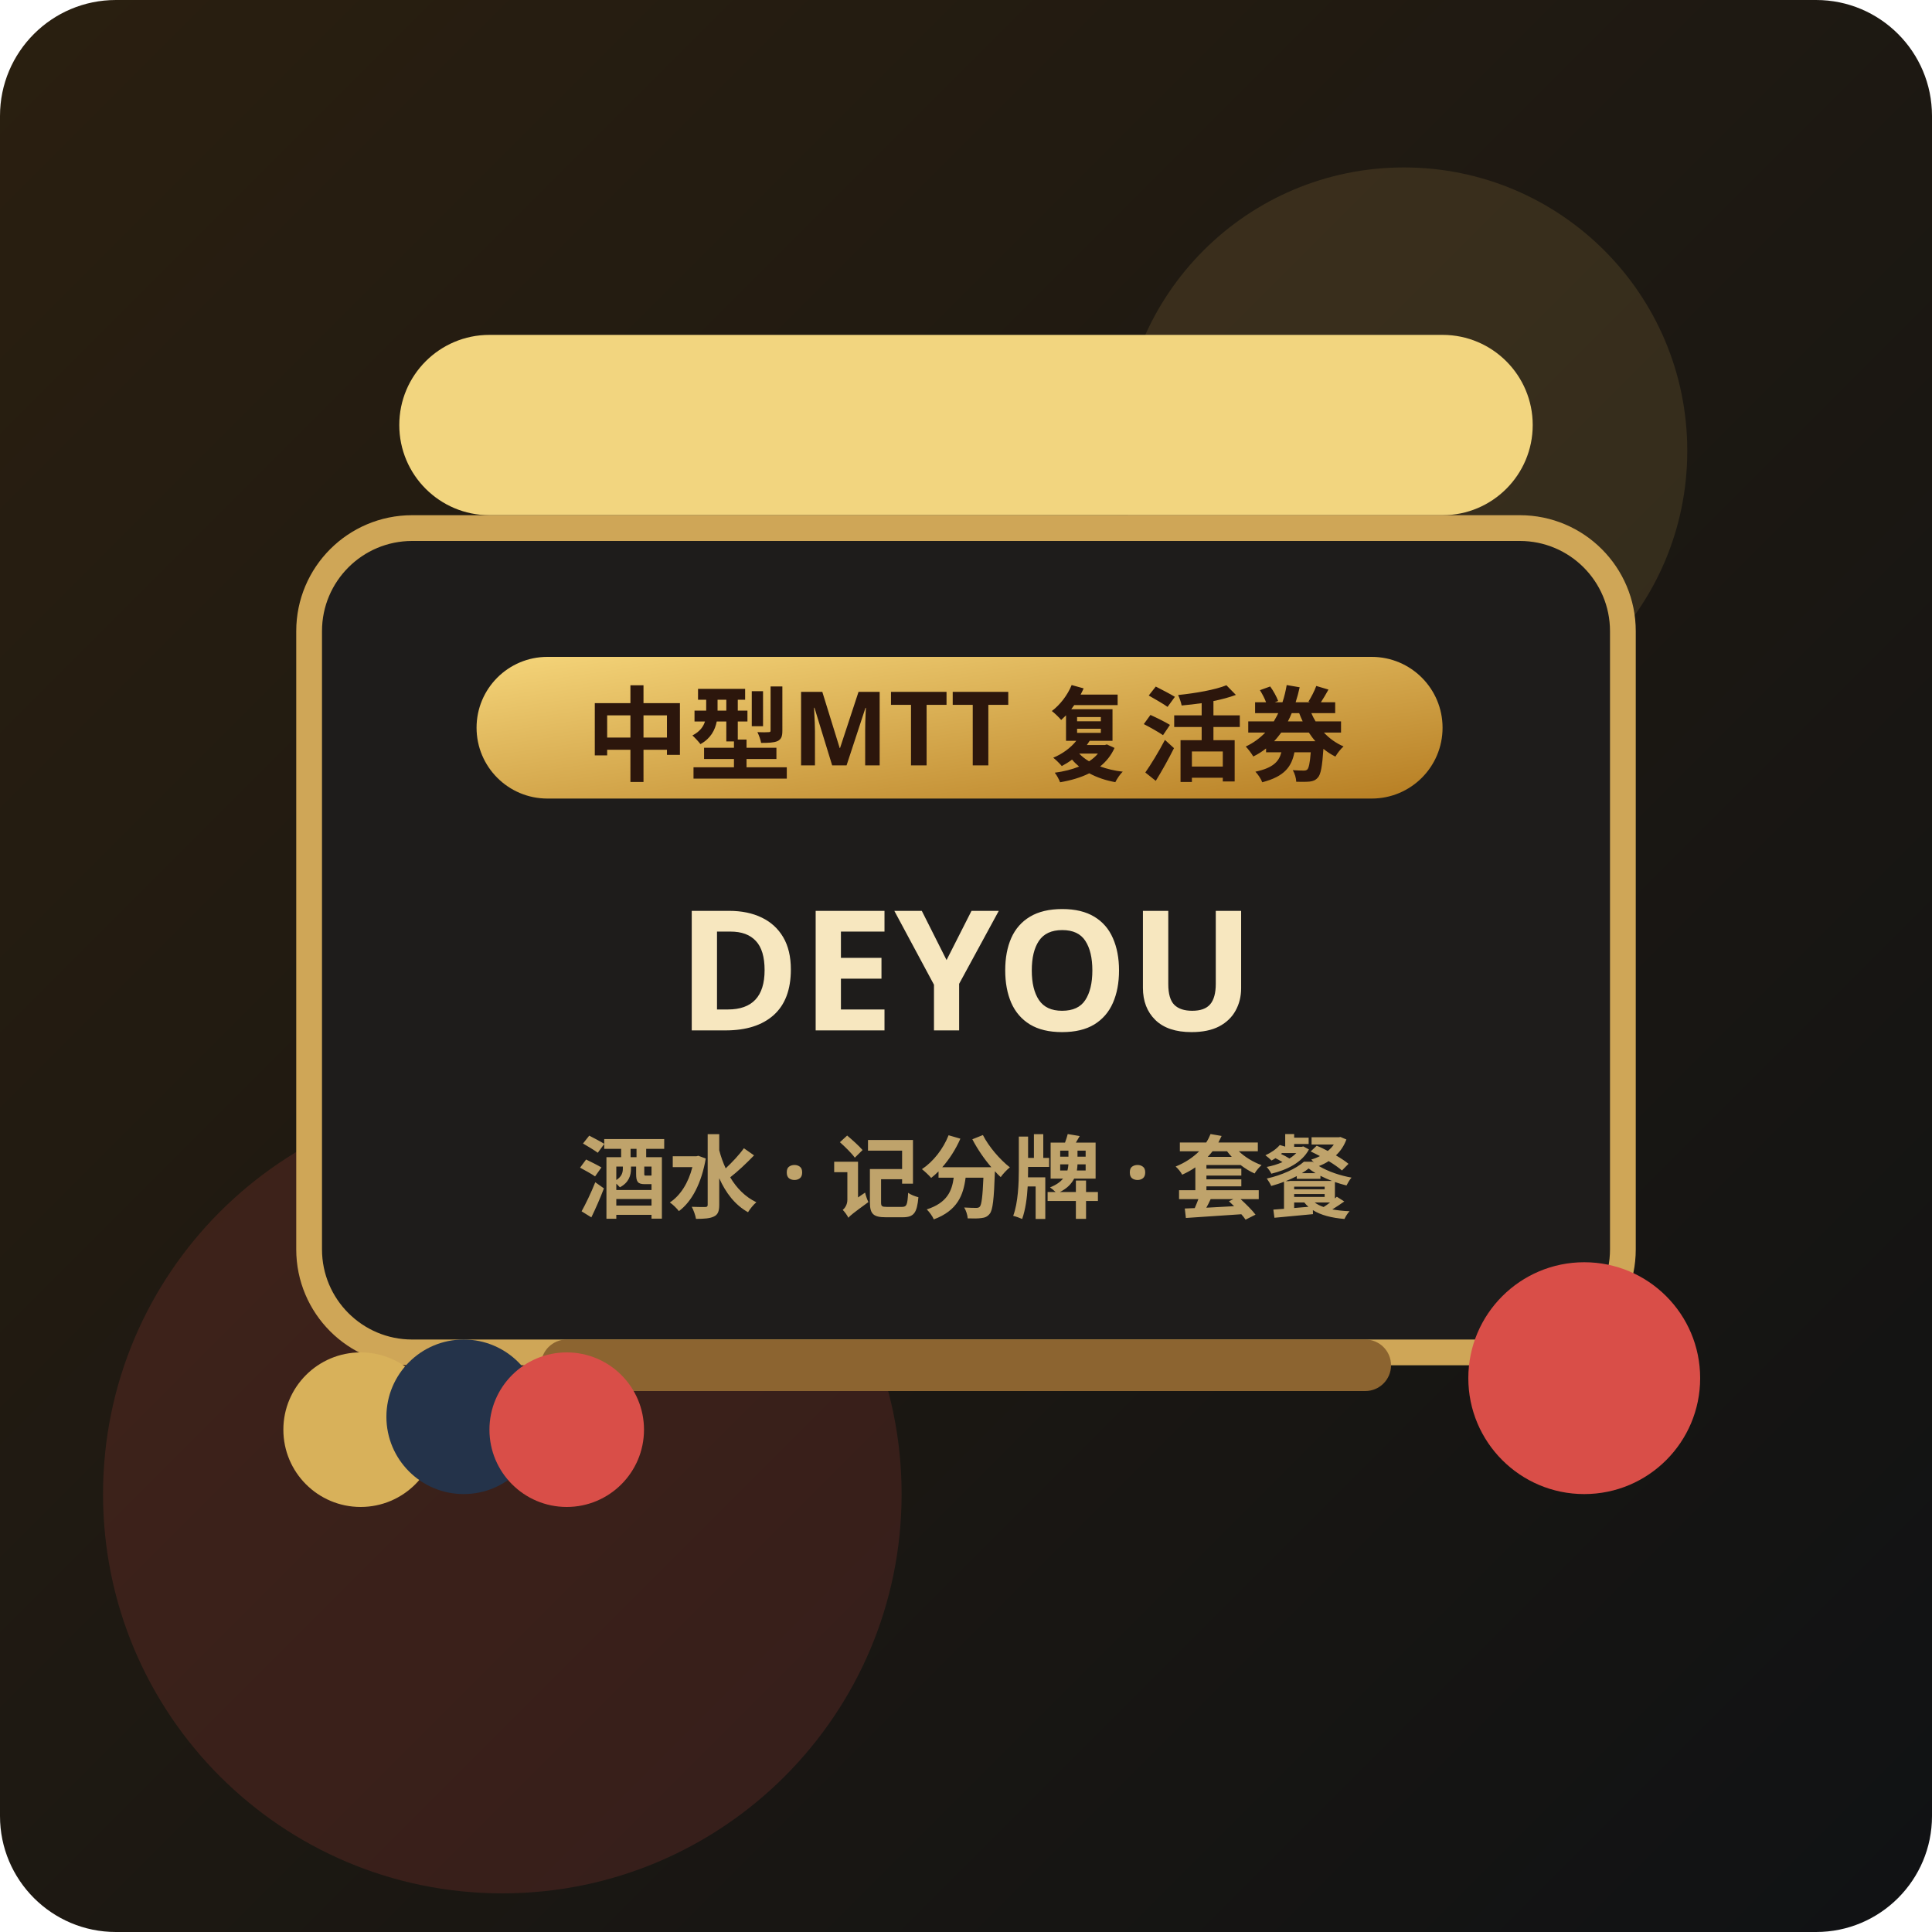
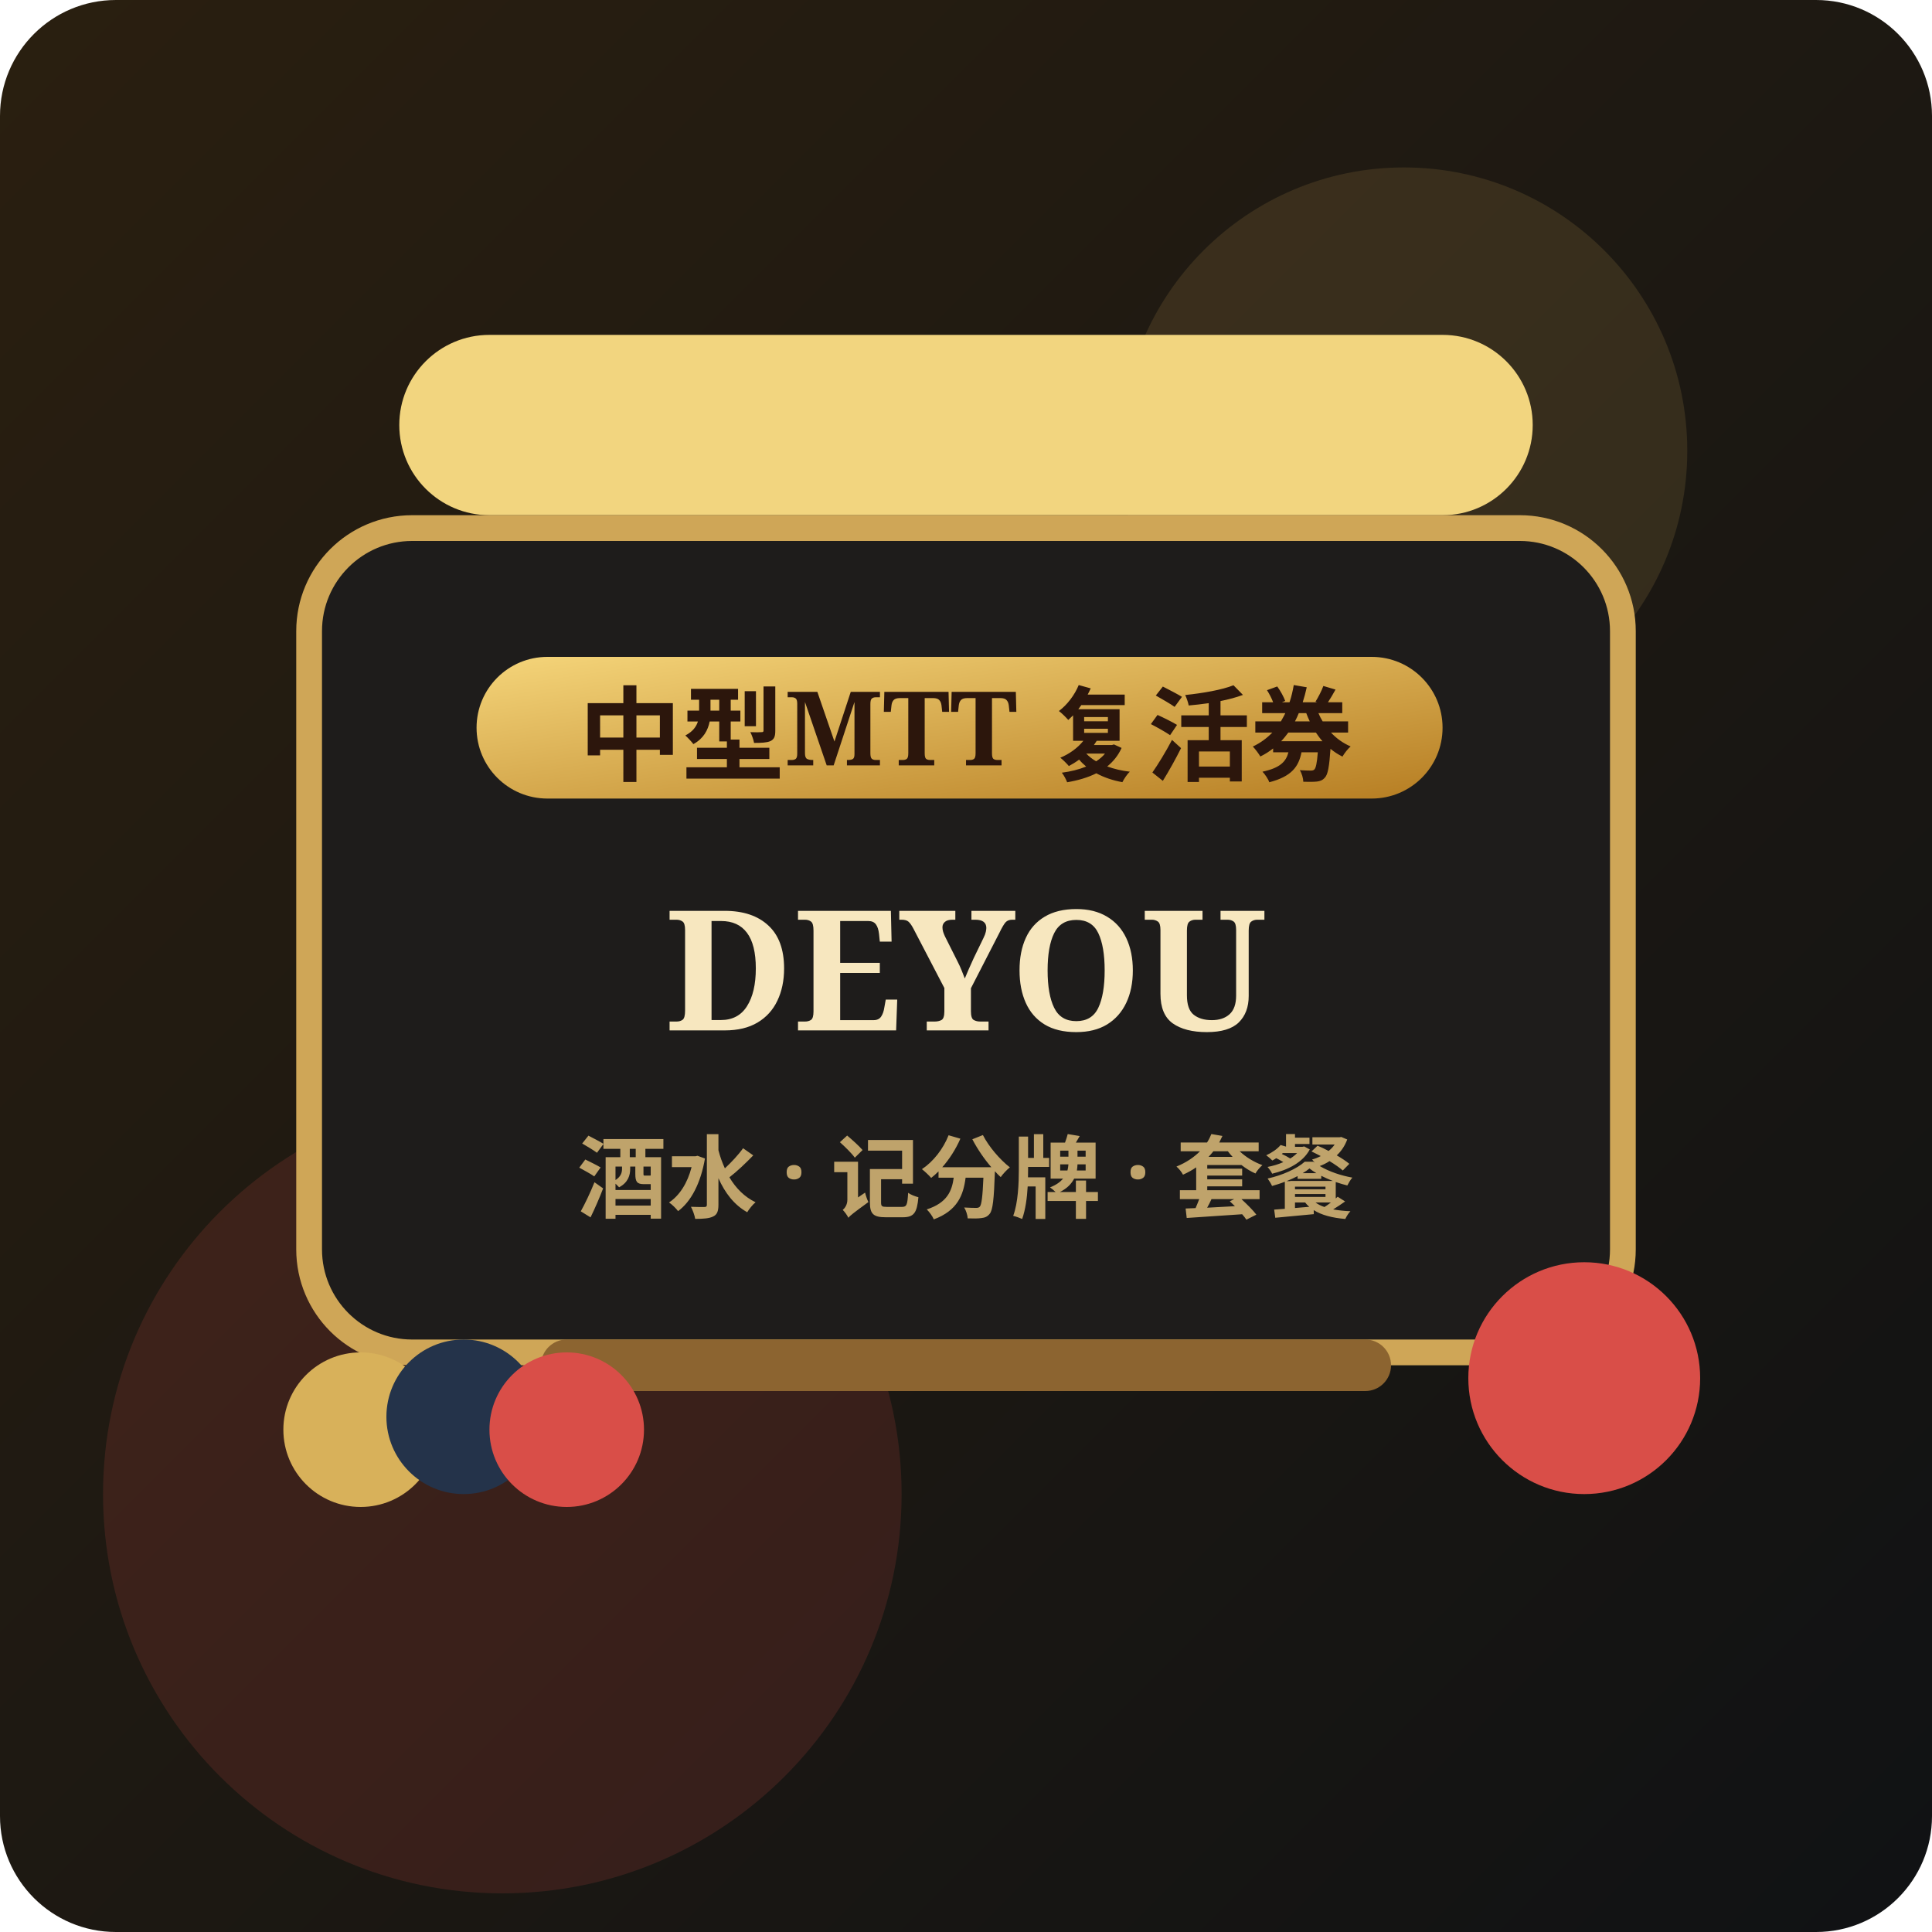
<svg xmlns="http://www.w3.org/2000/svg" width="300" height="300" viewBox="0 0 300 300" fill="none">
  <defs>
    <linearGradient id="p1" x1="0" y1="0" x2="1" y2="1">
      <stop offset="0" stop-color="#2A1F10" />
      <stop offset="1" stop-color="#101214" />
    </linearGradient>
    <linearGradient id="p2" x1="0" y1="0" x2="1" y2="1">
      <stop offset="0" stop-color="#F5D57A" />
      <stop offset="1" stop-color="#B67D22" />
    </linearGradient>
  </defs>
  <rect width="300" height="300" rx="18" fill="url(#p1)" />
  <circle cx="218" cy="70" r="44" fill="#D8B15A" opacity="0.14" />
  <circle cx="78" cy="232" r="62" fill="#D94E48" opacity="0.16" />
  <rect x="62" y="52" width="176" height="28" rx="14" fill="#F2D57F" />
  <rect x="48" y="82" width="204" height="128" rx="16" fill="#1E1C1B" stroke="#CFA657" stroke-width="4" />
  <rect x="74" y="102" width="150" height="22" rx="11" fill="url(#p2)" />
-   <text x="150" y="120" text-anchor="middle" font-size="16" font-family="PingFang SC, Microsoft YaHei, sans-serif" font-weight="700" fill="#2C160C">中型MTT 复活券</text>
-   <text x="150" y="160" text-anchor="middle" font-size="26" font-family="PingFang SC, Microsoft YaHei, sans-serif" font-weight="800" fill="#F7E7BF">DEYOU</text>
-   <text x="150" y="188" text-anchor="middle" font-size="14" font-family="PingFang SC, Microsoft YaHei, sans-serif" font-weight="600" fill="#BFA36B">酒水 · 记分牌 · 套餐</text>
+   <text x="150" y="120" text-anchor="middle" font-size="16" font-family="瘦金体, FZShouJinShu-S10S, FZShouJinShu, STSong, serif" font-weight="700" fill="#2C160C">中型MTT 复活券</text>
+   <text x="150" y="160" text-anchor="middle" font-size="26" font-family="瘦金体, FZShouJinShu-S10S, FZShouJinShu, STSong, serif" font-weight="800" fill="#F7E7BF">DEYOU</text>
+   <text x="150" y="188" text-anchor="middle" font-size="14" font-family="瘦金体, FZShouJinShu-S10S, FZShouJinShu, STSong, serif" font-weight="600" fill="#BFA36B">酒水 · 记分牌 · 套餐</text>
  <rect x="84" y="208" width="132" height="8" rx="4" fill="#8C6430" />
  <circle cx="246" cy="214" r="18" fill="#D94E48" />
  <circle cx="56" cy="222" r="12" fill="#D8B15A" />
  <circle cx="72" cy="220" r="12" fill="#24334A" />
  <circle cx="88" cy="222" r="12" fill="#D94E48" />
</svg>
